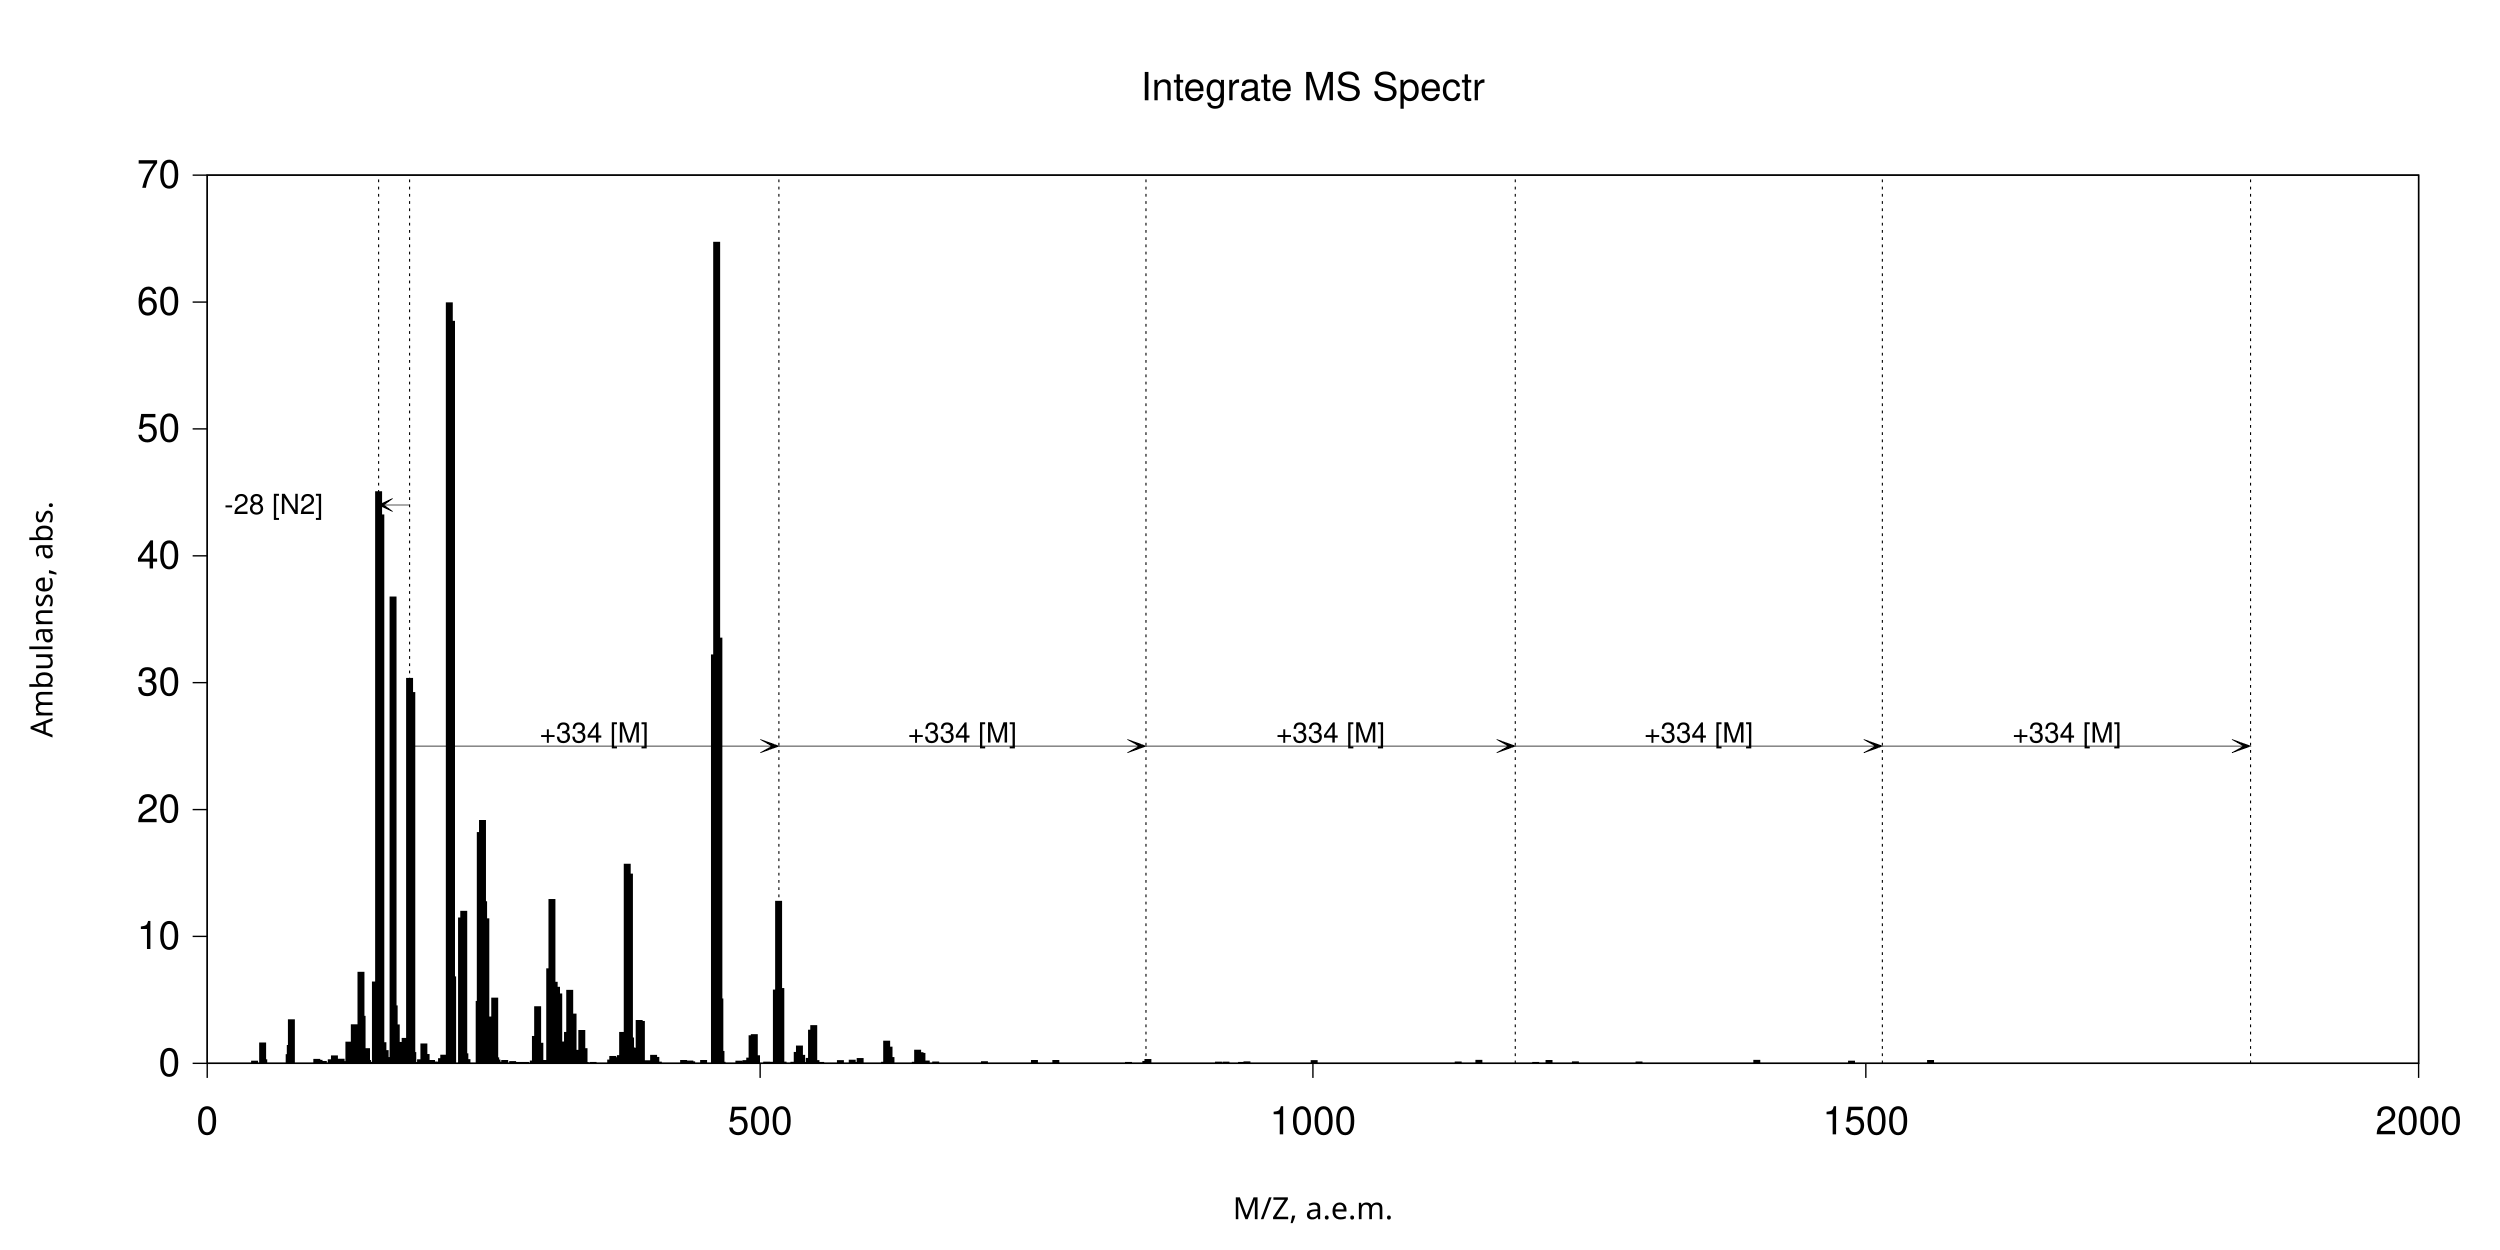
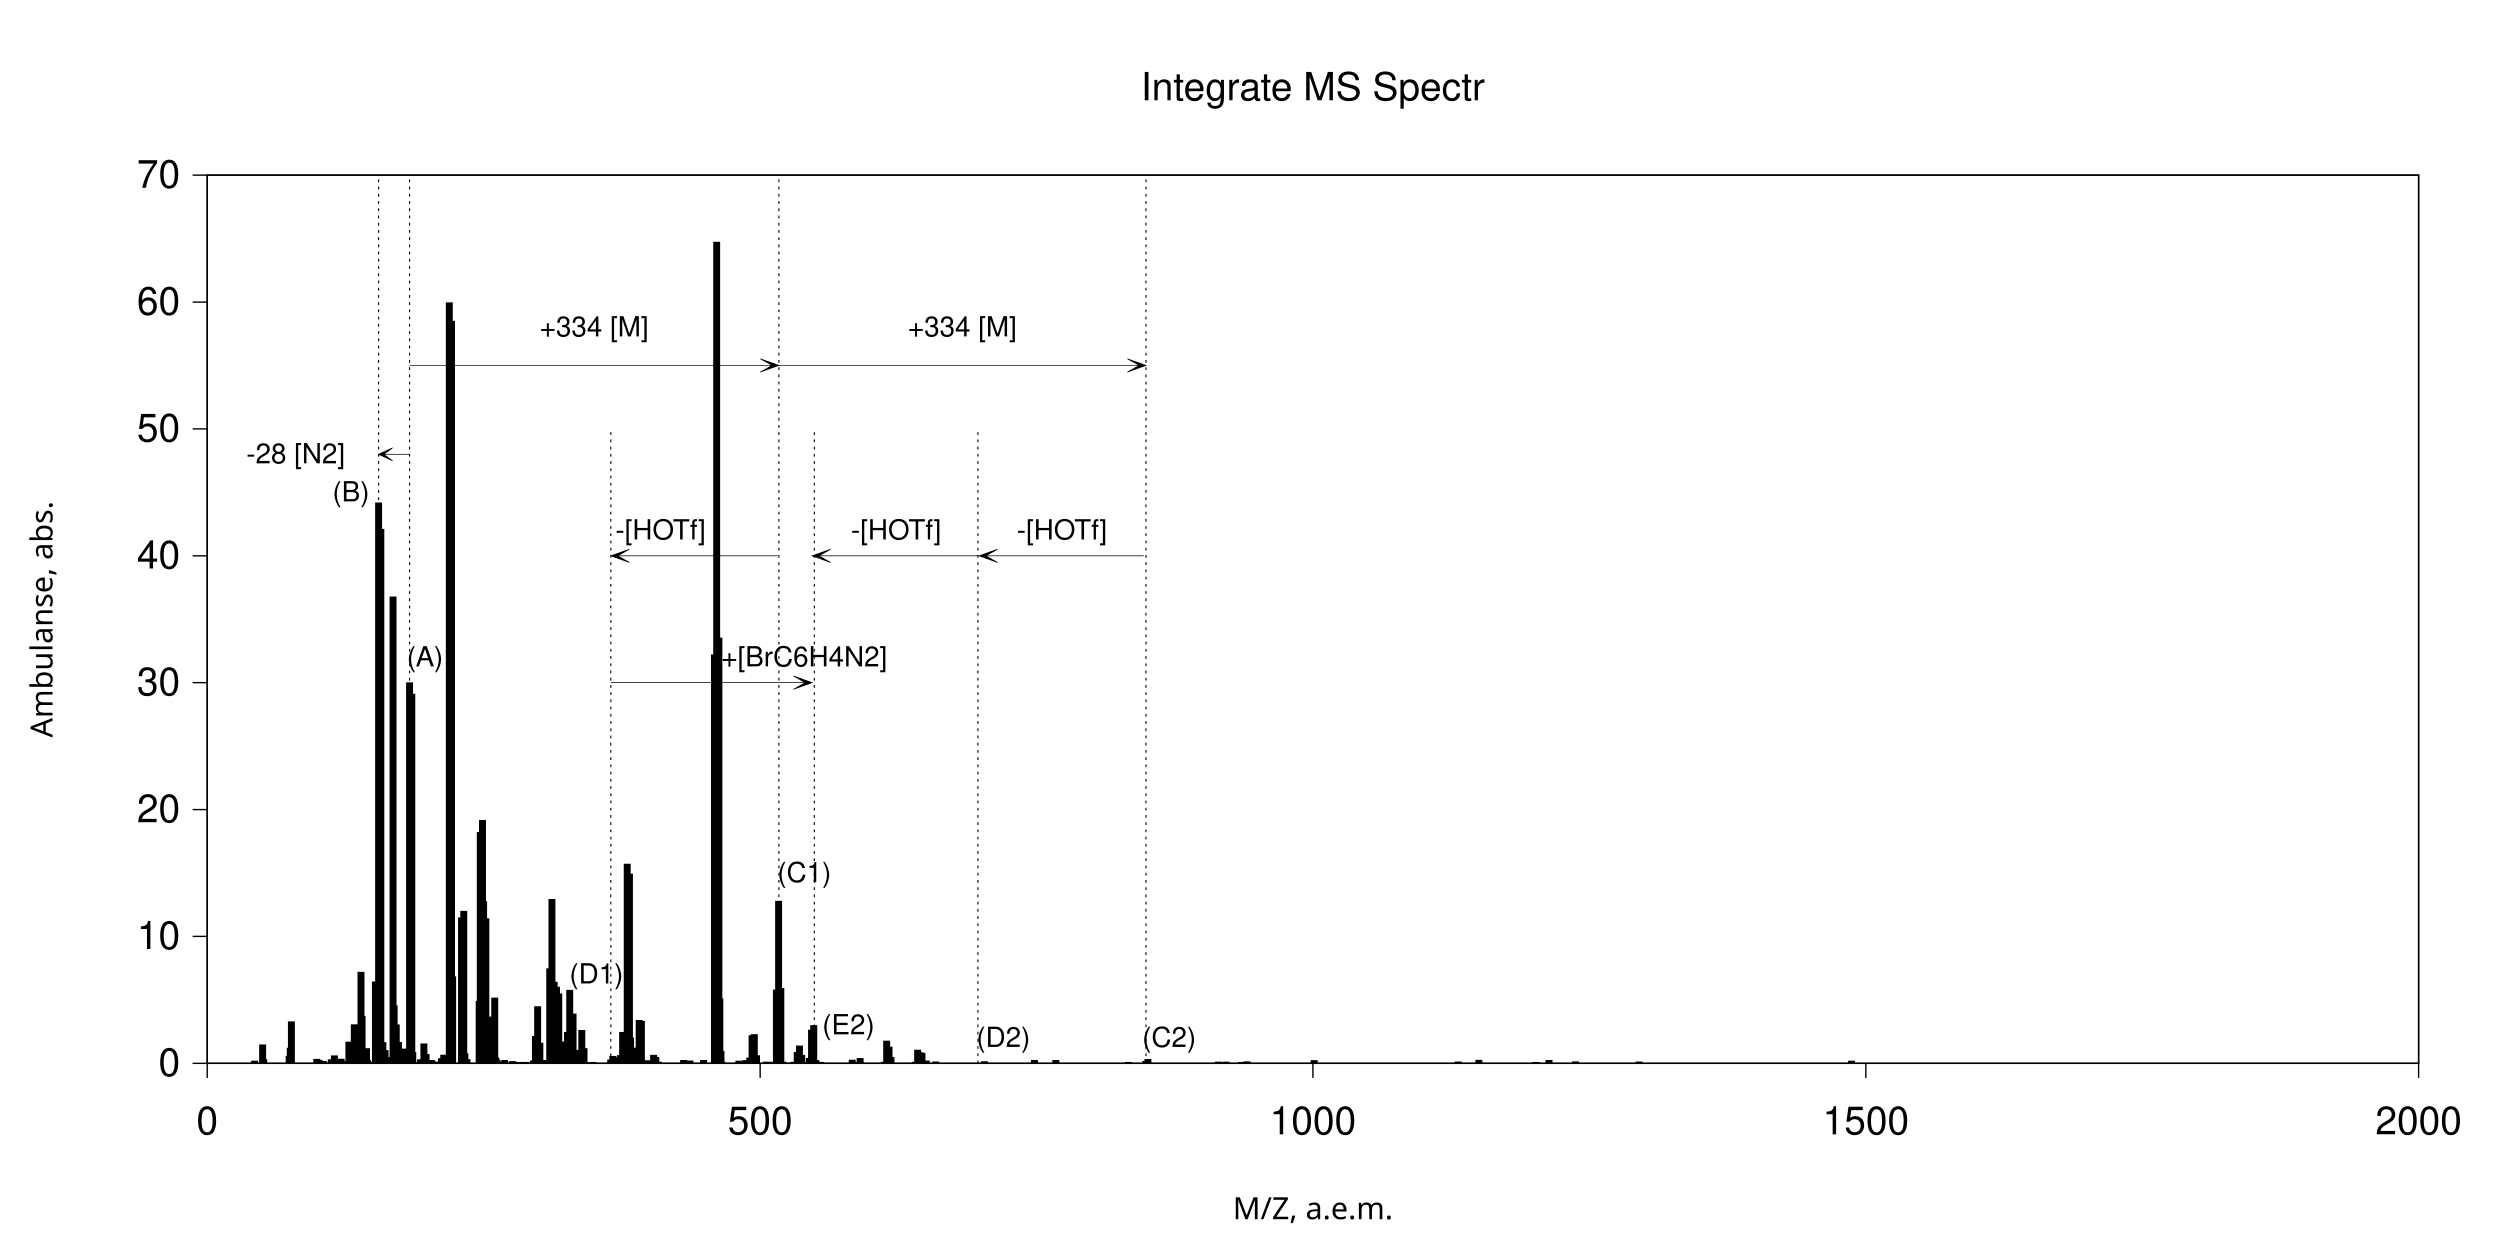
<svg xmlns="http://www.w3.org/2000/svg" xmlns:xlink="http://www.w3.org/1999/xlink" width="1800" height="900" viewBox="0 0 1800 900">
  <g id="gnuplot_canvas">
    <rect x="0" y="0" width="1800" height="900" fill="none" />
    <defs>
      <circle id="gpDot" r="0.5" stroke-width="0.5" />
      <path id="gpPt0" stroke-width="0.095" stroke="currentColor" d="M-1,0 h2 M0,-1 v2" />
      <path id="gpPt1" stroke-width="0.095" stroke="currentColor" d="M-1,-1 L1,1 M1,-1 L-1,1" />
      <path id="gpPt2" stroke-width="0.095" stroke="currentColor" d="M-1,0 L1,0 M0,-1 L0,1 M-1,-1 L1,1 M-1,1 L1,-1" />
      <rect id="gpPt3" stroke-width="0.095" stroke="currentColor" x="-1" y="-1" width="2" height="2" />
      <rect id="gpPt4" stroke-width="0.095" stroke="currentColor" fill="currentColor" x="-1" y="-1" width="2" height="2" />
      <circle id="gpPt5" stroke-width="0.095" stroke="currentColor" cx="0" cy="0" r="1" />
      <use xlink:href="#gpPt5" id="gpPt6" fill="currentColor" stroke="none" />
      <path id="gpPt7" stroke-width="0.095" stroke="currentColor" d="M0,-1.33 L-1.33,0.67 L1.33,0.67 z" />
      <use xlink:href="#gpPt7" id="gpPt8" fill="currentColor" stroke="none" />
      <use xlink:href="#gpPt7" id="gpPt9" stroke="currentColor" transform="rotate(180)" />
      <use xlink:href="#gpPt9" id="gpPt10" fill="currentColor" stroke="none" />
      <use xlink:href="#gpPt3" id="gpPt11" stroke="currentColor" transform="rotate(45)" />
      <use xlink:href="#gpPt11" id="gpPt12" fill="currentColor" stroke="none" />
      <path id="gpPt13" stroke-width="0.095" stroke="currentColor" d="M0,1.330 L1.265,0.411 L0.782,-1.067 L-0.782,-1.076 L-1.265,0.411 z" />
      <use xlink:href="#gpPt13" id="gpPt14" fill="currentColor" stroke="none" />
      <filter id="textbox" filterUnits="objectBoundingBox" x="0" y="0" height="1" width="1">
        <feFlood flood-color="white" flood-opacity="1" result="bgnd" />
        <feComposite in="SourceGraphic" in2="bgnd" operator="atop" />
      </filter>
      <filter id="greybox" filterUnits="objectBoundingBox" x="0" y="0" height="1" width="1">
        <feFlood flood-color="lightgrey" flood-opacity="1" result="grey" />
        <feComposite in="SourceGraphic" in2="grey" operator="atop" />
      </filter>
    </defs>
    <g fill="none" color="white" stroke="currentColor" stroke-width="1.00" stroke-linecap="butt" stroke-linejoin="miter">
</g>
    <g fill="none" color="black" stroke="currentColor" stroke-width="1.00" stroke-linecap="butt" stroke-linejoin="miter">
      <path stroke="black" d="M149.2,765.6 L138.7,765.6  " />
      <g transform="translate(129.7,774.7)" stroke="none" fill="black" font-family="Helvetica" font-size="28.00" text-anchor="end">
        <text>
          <tspan font-family="Helvetica"> 0</tspan>
        </text>
      </g>
    </g>
    <g fill="none" color="black" stroke="currentColor" stroke-width="1.00" stroke-linecap="butt" stroke-linejoin="miter">
      <path stroke="black" d="M149.2,674.2 L138.7,674.2  " />
      <g transform="translate(129.7,683.3)" stroke="none" fill="black" font-family="Helvetica" font-size="28.00" text-anchor="end">
        <text>
          <tspan font-family="Helvetica"> 10</tspan>
        </text>
      </g>
    </g>
    <g fill="none" color="black" stroke="currentColor" stroke-width="1.00" stroke-linecap="butt" stroke-linejoin="miter">
      <path stroke="black" d="M149.2,582.9 L138.7,582.9  " />
      <g transform="translate(129.7,592.0)" stroke="none" fill="black" font-family="Helvetica" font-size="28.00" text-anchor="end">
        <text>
          <tspan font-family="Helvetica"> 20</tspan>
        </text>
      </g>
    </g>
    <g fill="none" color="black" stroke="currentColor" stroke-width="1.00" stroke-linecap="butt" stroke-linejoin="miter">
      <path stroke="black" d="M149.2,491.5 L138.7,491.5  " />
      <g transform="translate(129.7,500.6)" stroke="none" fill="black" font-family="Helvetica" font-size="28.00" text-anchor="end">
        <text>
          <tspan font-family="Helvetica"> 30</tspan>
        </text>
      </g>
    </g>
    <g fill="none" color="black" stroke="currentColor" stroke-width="1.00" stroke-linecap="butt" stroke-linejoin="miter">
      <path stroke="black" d="M149.2,400.2 L138.7,400.2  " />
      <g transform="translate(129.7,409.3)" stroke="none" fill="black" font-family="Helvetica" font-size="28.00" text-anchor="end">
        <text>
          <tspan font-family="Helvetica"> 40</tspan>
        </text>
      </g>
    </g>
    <g fill="none" color="black" stroke="currentColor" stroke-width="1.00" stroke-linecap="butt" stroke-linejoin="miter">
      <path stroke="black" d="M149.2,308.8 L138.7,308.8  " />
      <g transform="translate(129.7,317.9)" stroke="none" fill="black" font-family="Helvetica" font-size="28.00" text-anchor="end">
        <text>
          <tspan font-family="Helvetica"> 50</tspan>
        </text>
      </g>
    </g>
    <g fill="none" color="black" stroke="currentColor" stroke-width="1.00" stroke-linecap="butt" stroke-linejoin="miter">
      <path stroke="black" d="M149.2,217.5 L138.7,217.5  " />
      <g transform="translate(129.7,226.6)" stroke="none" fill="black" font-family="Helvetica" font-size="28.00" text-anchor="end">
        <text>
          <tspan font-family="Helvetica"> 60</tspan>
        </text>
      </g>
    </g>
    <g fill="none" color="black" stroke="currentColor" stroke-width="1.00" stroke-linecap="butt" stroke-linejoin="miter">
      <path stroke="black" d="M149.2,126.1 L138.7,126.1  " />
      <g transform="translate(129.7,135.2)" stroke="none" fill="black" font-family="Helvetica" font-size="28.00" text-anchor="end">
        <text>
          <tspan font-family="Helvetica"> 70</tspan>
        </text>
      </g>
    </g>
    <g fill="none" color="black" stroke="currentColor" stroke-width="1.00" stroke-linecap="butt" stroke-linejoin="miter">
      <path stroke="black" d="M149.2,765.6 L149.2,776.1  " />
      <g transform="translate(149.2,816.7)" stroke="none" fill="black" font-family="Helvetica" font-size="28.00" text-anchor="middle">
        <text>
          <tspan font-family="Helvetica"> 0</tspan>
        </text>
      </g>
    </g>
    <g fill="none" color="black" stroke="currentColor" stroke-width="1.00" stroke-linecap="butt" stroke-linejoin="miter">
      <path stroke="black" d="M547.3,765.6 L547.3,776.1  " />
      <g transform="translate(547.3,816.7)" stroke="none" fill="black" font-family="Helvetica" font-size="28.00" text-anchor="middle">
        <text>
          <tspan font-family="Helvetica"> 500</tspan>
        </text>
      </g>
    </g>
    <g fill="none" color="black" stroke="currentColor" stroke-width="1.00" stroke-linecap="butt" stroke-linejoin="miter">
      <path stroke="black" d="M945.3,765.6 L945.3,776.1  " />
      <g transform="translate(945.3,816.7)" stroke="none" fill="black" font-family="Helvetica" font-size="28.00" text-anchor="middle">
        <text>
          <tspan font-family="Helvetica"> 1000</tspan>
        </text>
      </g>
    </g>
    <g fill="none" color="black" stroke="currentColor" stroke-width="1.00" stroke-linecap="butt" stroke-linejoin="miter">
      <path stroke="black" d="M1343.4,765.6 L1343.4,776.1  " />
      <g transform="translate(1343.4,816.7)" stroke="none" fill="black" font-family="Helvetica" font-size="28.00" text-anchor="middle">
        <text>
          <tspan font-family="Helvetica"> 1500</tspan>
        </text>
      </g>
    </g>
    <g fill="none" color="black" stroke="currentColor" stroke-width="1.00" stroke-linecap="butt" stroke-linejoin="miter">
      <path stroke="black" d="M1741.4,765.6 L1741.4,776.1  " />
      <g transform="translate(1741.4,816.7)" stroke="none" fill="black" font-family="Helvetica" font-size="28.00" text-anchor="middle">
        <text>
          <tspan font-family="Helvetica"> 2000</tspan>
        </text>
      </g>
    </g>
    <g fill="none" color="black" stroke="currentColor" stroke-width="1.00" stroke-linecap="butt" stroke-linejoin="miter">
</g>
    <g fill="none" color="black" stroke="currentColor" stroke-width="1.00" stroke-linecap="butt" stroke-linejoin="miter">
      <path stroke="black" d="M149.2,126.1 L149.2,765.6 L1741.4,765.6 L1741.4,126.1 L149.2,126.1 Z  " />
-       <g transform="translate(197.0,370.1)" stroke="none" fill="black" font-family="Helvetica" font-size="20.00" text-anchor="middle">
+       <g transform="translate(252.7,361.0)" stroke="none" fill="black" font-family="Helvetica" font-size="20.00" text-anchor="middle">
+         <text>
+           <tspan font-family="Helvetica">(B)</tspan>
+         </text>
+       </g>
+       <g transform="translate(306.0,479.8)" stroke="none" fill="black" font-family="Helvetica" font-size="20.00" text-anchor="middle">
+         <text>
+           <tspan font-family="Helvetica">(A)</tspan>
+         </text>
+       </g>
+       <g transform="translate(579.1,635.1)" stroke="none" fill="black" font-family="Helvetica" font-size="20.00" text-anchor="middle">
+         <text>
+           <tspan font-family="Helvetica">(C1)</tspan>
+         </text>
+       </g>
+       <g transform="translate(841.8,753.8)" stroke="none" fill="black" font-family="Helvetica" font-size="20.00" text-anchor="middle">
+         <text>
+           <tspan font-family="Helvetica">(C2)</tspan>
+         </text>
+       </g>
+       <g transform="translate(429.4,708.1)" stroke="none" fill="black" font-family="Helvetica" font-size="20.00" text-anchor="middle">
+         <text>
+           <tspan font-family="Helvetica">(D1)</tspan>
+         </text>
+       </g>
+       <g transform="translate(610.9,744.7)" stroke="none" fill="black" font-family="Helvetica" font-size="20.00" text-anchor="middle">
+         <text>
+           <tspan font-family="Helvetica">(E2)</tspan>
+         </text>
+       </g>
+       <g transform="translate(722.4,753.8)" stroke="none" fill="black" font-family="Helvetica" font-size="20.00" text-anchor="middle">
+         <text>
+           <tspan font-family="Helvetica">(D2)</tspan>
+         </text>
+       </g>
+       <g transform="translate(212.9,333.6)" stroke="none" fill="black" font-family="Helvetica" font-size="20.00" text-anchor="middle">
        <text>
          <tspan font-family="Helvetica">-28 [N2]</tspan>
        </text>
      </g>
-       <g transform="translate(427.8,534.6)" stroke="none" fill="black" font-family="Helvetica" font-size="20.00" text-anchor="middle">
+       <g transform="translate(427.8,242.2)" stroke="none" fill="black" font-family="Helvetica" font-size="20.00" text-anchor="middle">
        <text>
          <tspan font-family="Helvetica">+334 [M]</tspan>
        </text>
      </g>
-       <g transform="translate(692.9,534.6)" stroke="none" fill="black" font-family="Helvetica" font-size="20.00" text-anchor="middle">
+       <g transform="translate(692.9,242.2)" stroke="none" fill="black" font-family="Helvetica" font-size="20.00" text-anchor="middle">
        <text>
          <tspan font-family="Helvetica">+334 [M]</tspan>
        </text>
      </g>
-       <g transform="translate(958.0,534.6)" stroke="none" fill="black" font-family="Helvetica" font-size="20.00" text-anchor="middle">
-         <text>
-           <tspan font-family="Helvetica">+334 [M]</tspan>
-         </text>
-       </g>
-       <g transform="translate(1223.1,534.6)" stroke="none" fill="black" font-family="Helvetica" font-size="20.00" text-anchor="middle">
-         <text>
-           <tspan font-family="Helvetica">+334 [M]</tspan>
-         </text>
-       </g>
-       <g transform="translate(1488.2,534.6)" stroke="none" fill="black" font-family="Helvetica" font-size="20.00" text-anchor="middle">
-         <text>
-           <tspan font-family="Helvetica">+334 [M]</tspan>
+       <g transform="translate(475.6,388.4)" stroke="none" fill="black" font-family="Helvetica" font-size="20.00" text-anchor="middle">
+         <text>
+           <tspan font-family="Helvetica">-[HOTf]</tspan>
+         </text>
+       </g>
+       <g transform="translate(764.6,388.4)" stroke="none" fill="black" font-family="Helvetica" font-size="20.00" text-anchor="middle">
+         <text>
+           <tspan font-family="Helvetica">-[HOTf]</tspan>
+         </text>
+       </g>
+       <g transform="translate(645.2,388.4)" stroke="none" fill="black" font-family="Helvetica" font-size="20.00" text-anchor="middle">
+         <text>
+           <tspan font-family="Helvetica">-[HOTf]</tspan>
+         </text>
+       </g>
+       <g transform="translate(579.1,479.8)" stroke="none" fill="black" font-family="Helvetica" font-size="20.00" text-anchor="middle">
+         <text>
+           <tspan font-family="Helvetica">+[BrC6H4N2]</tspan>
        </text>
      </g>
    </g>
    <g fill="none" color="black" stroke="black" stroke-width="0.80" stroke-linecap="butt" stroke-linejoin="miter">
</g>
    <g fill="none" color="black" stroke="currentColor" stroke-width="0.80" stroke-linecap="butt" stroke-linejoin="miter">
      <path stroke="black" stroke-dasharray="2.0,3.2" d="M272.6,765.6 L272.6,126.1  " />
    </g>
    <g fill="none" color="black" stroke="currentColor" stroke-width="0.80" stroke-linecap="butt" stroke-linejoin="miter">
      <path stroke="black" stroke-dasharray="2.0,3.2" d="M294.9,765.6 L294.9,126.1  " />
    </g>
    <g fill="none" color="black" stroke="currentColor" stroke-width="0.80" stroke-linecap="butt" stroke-linejoin="miter">
      <path stroke="black" stroke-dasharray="2.0,3.2" d="M560.8,765.6 L560.8,126.1  " />
    </g>
    <g fill="none" color="black" stroke="currentColor" stroke-width="0.80" stroke-linecap="butt" stroke-linejoin="miter">
      <path stroke="black" stroke-dasharray="2.0,3.2" d="M825.1,765.6 L825.1,126.1  " />
    </g>
    <g fill="none" color="black" stroke="currentColor" stroke-width="0.80" stroke-linecap="butt" stroke-linejoin="miter">
-       <path stroke="black" stroke-dasharray="2.0,3.2" d="M1091.0,765.6 L1091.0,126.1  " />
-     </g>
-     <g fill="none" color="black" stroke="currentColor" stroke-width="0.80" stroke-linecap="butt" stroke-linejoin="miter">
-       <path stroke="black" stroke-dasharray="2.0,3.2" d="M1355.3,765.6 L1355.3,126.1  " />
-     </g>
-     <g fill="none" color="black" stroke="currentColor" stroke-width="0.80" stroke-linecap="butt" stroke-linejoin="miter">
-       <path stroke="black" stroke-dasharray="2.0,3.2" d="M1620.4,765.6 L1620.4,126.1  " />
+       <path stroke="black" stroke-dasharray="2.0,3.2" d="M439.8,765.6 L439.8,308.8  " />
+     </g>
+     <g fill="none" color="black" stroke="currentColor" stroke-width="0.80" stroke-linecap="butt" stroke-linejoin="miter">
+       <path stroke="black" stroke-dasharray="2.0,3.2" d="M586.3,765.6 L586.3,308.8  " />
+     </g>
+     <g fill="none" color="black" stroke="currentColor" stroke-width="0.80" stroke-linecap="butt" stroke-linejoin="miter">
+       <path stroke="black" stroke-dasharray="2.0,3.2" d="M704.1,765.6 L704.1,308.8  " />
    </g>
    <g fill="none" color="black" stroke="black" stroke-width="0.50" stroke-linecap="butt" stroke-linejoin="miter">
</g>
    <g fill="none" color="black" stroke="currentColor" stroke-width="0.50" stroke-linecap="butt" stroke-linejoin="miter">
      <g stroke="none" shape-rendering="crispEdges">
-         <polygon fill="black" points="276.3,363.6 282.7,368.3 272.6,363.6 282.7,358.9 276.3,363.6 " />
-       </g>
-       <path stroke="black" d="M276.3,363.6 L282.7,368.3 L272.6,363.6 L282.7,358.9 L276.3,363.6 M294.9,363.6 L276.3,363.6  " />
-     </g>
-     <g fill="none" color="black" stroke="currentColor" stroke-width="0.50" stroke-linecap="butt" stroke-linejoin="miter">
-       <g stroke="none" shape-rendering="crispEdges">
-         <polygon fill="black" points="555.9,537.2 547.4,532.4 560.8,537.2 547.4,542.0 555.9,537.2 " />
-       </g>
-       <path stroke="black" d="M555.9,537.2 L547.4,532.4 L560.8,537.2 L547.4,542.0 L555.9,537.2 M294.9,537.2 L555.9,537.2  " />
-     </g>
-     <g fill="none" color="black" stroke="currentColor" stroke-width="0.50" stroke-linecap="butt" stroke-linejoin="miter">
-       <g stroke="none" shape-rendering="crispEdges">
-         <polygon fill="black" points="820.2,537.2 811.7,532.4 825.1,537.2 811.7,542.0 820.2,537.2 " />
-       </g>
-       <path stroke="black" d="M820.2,537.2 L811.7,532.4 L825.1,537.2 L811.7,542.0 L820.2,537.2 M560.8,537.2 L820.2,537.2  " />
-     </g>
-     <g fill="none" color="black" stroke="currentColor" stroke-width="0.50" stroke-linecap="butt" stroke-linejoin="miter">
-       <g stroke="none" shape-rendering="crispEdges">
-         <polygon fill="black" points="1086.1,537.2 1077.6,532.4 1091.0,537.2 1077.6,542.0 1086.1,537.2 " />
-       </g>
-       <path stroke="black" d="M1086.1,537.2 L1077.6,532.4 L1091.0,537.2 L1077.6,542.0 L1086.1,537.2 M825.1,537.2 L1086.1,537.2  " />
-     </g>
-     <g fill="none" color="black" stroke="currentColor" stroke-width="0.50" stroke-linecap="butt" stroke-linejoin="miter">
-       <g stroke="none" shape-rendering="crispEdges">
-         <polygon fill="black" points="1350.4,537.2 1341.9,532.4 1355.3,537.2 1341.9,542.0 1350.4,537.2 " />
-       </g>
-       <path stroke="black" d="M1350.4,537.2 L1341.9,532.4 L1355.3,537.2 L1341.9,542.0 L1350.4,537.2 M1091.0,537.2 L1350.4,537.2  " />
-     </g>
-     <g fill="none" color="black" stroke="currentColor" stroke-width="0.50" stroke-linecap="butt" stroke-linejoin="miter">
-       <g stroke="none" shape-rendering="crispEdges">
-         <polygon fill="black" points="1615.5,537.2 1607.0,532.4 1620.4,537.2 1607.0,542.0 1615.5,537.2 " />
-       </g>
-       <path stroke="black" d="M1615.5,537.2 L1607.0,532.4 L1620.4,537.2 L1607.0,542.0 L1615.5,537.2 M1355.3,537.2 L1615.5,537.2  " />
+         <polygon fill="black" points="276.3,327.1 282.7,331.8 272.6,327.1 282.7,322.4 276.3,327.1 " />
+       </g>
+       <path stroke="black" d="M276.3,327.1 L282.7,331.8 L272.6,327.1 L282.7,322.4 L276.3,327.1 M294.9,327.1 L276.3,327.1  " />
+     </g>
+     <g fill="none" color="black" stroke="currentColor" stroke-width="0.50" stroke-linecap="butt" stroke-linejoin="miter">
+       <g stroke="none" shape-rendering="crispEdges">
+         <polygon fill="black" points="555.9,263.1 547.4,258.3 560.8,263.1 547.4,267.9 555.9,263.1 " />
+       </g>
+       <path stroke="black" d="M555.9,263.1 L547.4,258.3 L560.8,263.1 L547.4,267.9 L555.9,263.1 M294.9,263.1 L555.9,263.1  " />
+     </g>
+     <g fill="none" color="black" stroke="currentColor" stroke-width="0.50" stroke-linecap="butt" stroke-linejoin="miter">
+       <g stroke="none" shape-rendering="crispEdges">
+         <polygon fill="black" points="820.2,263.1 811.7,258.3 825.1,263.1 811.7,267.9 820.2,263.1 " />
+       </g>
+       <path stroke="black" d="M820.2,263.1 L811.7,258.3 L825.1,263.1 L811.7,267.9 L820.2,263.1 M560.8,263.1 L820.2,263.1  " />
+     </g>
+     <g fill="none" color="black" stroke="currentColor" stroke-width="0.50" stroke-linecap="butt" stroke-linejoin="miter">
+       <g stroke="none" shape-rendering="crispEdges">
+         <polygon fill="black" points="444.7,400.2 453.2,405.0 439.8,400.2 453.2,395.4 444.7,400.2 " />
+       </g>
+       <path stroke="black" d="M444.7,400.2 L453.2,405.0 L439.8,400.2 L453.2,395.4 L444.7,400.2 M560.0,400.2 L444.7,400.2  " />
+     </g>
+     <g fill="none" color="black" stroke="currentColor" stroke-width="0.50" stroke-linecap="butt" stroke-linejoin="miter">
+       <g stroke="none" shape-rendering="crispEdges">
+         <polygon fill="black" points="709.8,400.2 718.3,405.0 704.9,400.2 718.3,395.4 709.8,400.2 " />
+       </g>
+       <path stroke="black" d="M709.8,400.2 L718.3,405.0 L704.9,400.2 L718.3,395.4 L709.8,400.2 M823.5,400.2 L709.8,400.2  " />
+     </g>
+     <g fill="none" color="black" stroke="currentColor" stroke-width="0.50" stroke-linecap="butt" stroke-linejoin="miter">
+       <g stroke="none" shape-rendering="crispEdges">
+         <polygon fill="black" points="589.6,400.2 598.1,405.0 584.7,400.2 598.1,395.4 589.6,400.2 " />
+       </g>
+       <path stroke="black" d="M589.6,400.2 L598.1,405.0 L584.7,400.2 L598.1,395.4 L589.6,400.2 M704.9,400.2 L589.6,400.2  " />
+     </g>
+     <g fill="none" color="black" stroke="currentColor" stroke-width="0.50" stroke-linecap="butt" stroke-linejoin="miter">
+       <g stroke="none" shape-rendering="crispEdges">
+         <polygon fill="black" points="579.8,491.5 571.3,486.7 584.7,491.5 571.3,496.3 579.8,491.5 " />
+       </g>
+       <path stroke="black" d="M579.8,491.5 L571.3,486.7 L584.7,491.5 L571.3,496.3 L579.8,491.5 M439.8,491.5 L579.8,491.5  " />
    </g>
    <g fill="none" color="black" stroke="black" stroke-width="1.00" stroke-linecap="butt" stroke-linejoin="miter">
</g>
    <g fill="none" color="black" stroke="currentColor" stroke-width="1.00" stroke-linecap="butt" stroke-linejoin="miter">
      <g transform="translate(37.8,445.9) rotate(270)" stroke="none" fill="black" font-family="Helvetica-Bold" font-size="22.00" text-anchor="middle">
        <text>
          <tspan font-family="Helvetica-Bold">Ambulanse, abs.</tspan>
        </text>
      </g>
    </g>
    <g fill="none" color="black" stroke="currentColor" stroke-width="1.00" stroke-linecap="butt" stroke-linejoin="miter">
      <g transform="translate(945.3,877.8)" stroke="none" fill="black" font-family="Helvetica-Bold" font-size="22.00" text-anchor="middle">
        <text>
          <tspan font-family="Helvetica-Bold">M/Z, a.e.m.</tspan>
        </text>
      </g>
    </g>
    <g fill="none" color="black" stroke="currentColor" stroke-width="1.00" stroke-linecap="butt" stroke-linejoin="miter">
      <g transform="translate(945.3,72.2)" stroke="none" fill="black" font-family="Helvetica" font-size="28.00" text-anchor="middle">
        <text>
          <tspan font-family="Helvetica">Integrate MS Spectr</tspan>
        </text>
      </g>
    </g>
    <g id="gnuplot_plot_1">
      <g fill="none" color="white" stroke="black" stroke-width="5.00" stroke-linecap="butt" stroke-linejoin="miter">
</g>
      <g fill="none" color="black" stroke="currentColor" stroke-width="5.00" stroke-linecap="butt" stroke-linejoin="miter">
-         <path stroke="black" d="M183.3,765.6 L183.3,763.7 M189.1,765.6 L189.1,750.6 M189.9,765.6 L189.9,762.7 M208.2,765.6 L208.2,759.0   M209.0,765.6 L209.0,752.4 M209.8,765.6 L209.8,733.9 M228.1,765.6 L228.1,762.4 M229.7,765.6 L229.7,763.1   M232.8,765.6 L232.8,763.9 M238.5,765.6 L238.5,762.7 M240.8,765.6 L240.8,759.9 M245.6,765.6 L245.6,762.3   M249.6,765.6 L249.6,764.0 M251.2,765.6 L251.2,750.0 M252.0,765.6 L252.0,763.9 M253.5,765.6 L253.5,750.0   M255.1,765.6 L255.1,737.5 M255.2,765.6 L255.2,763.3 M255.9,765.6 L255.9,763.4 M256.8,765.6 L256.8,763.3   M259.9,765.6 L259.9,699.7 M260.7,765.6 L260.7,731.4 M261.5,765.6 L261.5,764.2 M263.0,765.6 L263.0,764.0   M263.9,765.6 L263.9,754.7 M264.6,765.6 L264.6,763.2 M268.7,765.6 L268.7,764.5 M270.3,765.6 L270.3,706.7   M271.1,765.6 L271.1,762.1 M272.6,765.6 L272.6,353.7 M273.4,765.6 L273.4,751.8 M274.2,765.6 L274.2,370.4   M275.0,765.6 L275.0,762.6 M275.7,765.6 L275.7,750.4 M277.3,765.6 L277.3,756.1 M281.4,765.6 L281.4,761.1   M282.2,765.6 L282.2,761.8 M283.0,765.6 L283.0,429.5 M283.8,765.6 L283.8,723.9 M284.6,765.6 L284.6,757.3   M285.3,765.6 L285.3,737.6 M286.1,765.6 L286.1,764.5 M286.9,765.6 L286.9,750.2 M288.6,765.6 L288.6,764.5   M290.9,765.6 L290.9,764.2 M291.7,765.6 L291.7,747.3 M294.2,765.6 L294.2,764.6 M294.9,765.6 L294.9,488.1   M295.7,765.6 L295.7,752.6 M296.5,765.6 L296.5,498.3 M297.2,765.6 L297.2,757.5 M301.0,765.6 L301.0,764.7   M301.3,765.6 L301.3,764.7 M302.8,765.6 L302.8,762.7 M304.5,765.6 L304.5,764.7 M305.2,765.6 L305.2,751.3   M306.8,765.6 L306.8,758.9 M307.6,765.6 L307.6,764.5 M310.7,765.6 L310.7,763.2 M312.4,765.6 L312.4,764.3   M313.2,765.6 L313.2,764.6 M314.7,765.6 L314.7,764.4 M317.9,765.6 L317.9,761.9 M319.5,765.6 L319.5,759.4   M320.4,765.6 L320.4,764.4 M322.0,765.6 L322.0,764.7 M323.0,765.6 L323.0,764.2 M323.5,765.6 L323.5,217.7   M324.3,765.6 L324.3,698.7 M325.1,765.6 L325.1,231.0 M325.9,765.6 L325.9,703.0 M332.3,765.6 L332.3,660.6   M333.1,765.6 L333.1,753.5 M333.9,765.6 L333.9,655.8 M334.7,765.6 L334.7,758.4 M335.2,765.6 L335.2,764.1   M336.2,765.6 L336.2,762.6 M345.0,765.6 L345.0,720.7 M345.8,765.6 L345.8,599.1 M346.6,765.6 L346.6,695.4   M347.4,765.6 L347.4,590.4 M348.2,765.6 L348.2,648.9 M349.0,765.6 L349.0,751.6 M349.8,765.6 L349.8,661.2   M350.6,765.6 L350.6,756.9 M353.0,765.6 L353.0,764.6 M354.5,765.6 L354.5,731.9 M355.4,765.6 L355.4,764.0   M356.2,765.6 L356.2,718.3 M356.9,765.6 L356.9,761.3 M357.8,765.6 L357.8,762.9 M360.2,765.6 L360.2,764.6   M361.8,765.6 L361.8,764.4 M363.4,765.6 L363.4,763.2 M369.1,765.6 L369.1,764.0 M373.7,765.6 L373.7,764.6   M378.4,765.6 L378.4,764.6 M384.0,765.6 L384.0,763.6 M385.5,765.6 L385.5,745.9 M386.3,765.6 L386.3,763.7   M387.1,765.6 L387.1,724.5 M387.9,765.6 L387.9,764.2 M388.7,765.6 L388.7,750.8 M392.6,765.6 L392.6,763.2   M395.1,765.6 L395.1,764.4 M395.8,765.6 L395.8,697.2 M396.7,765.6 L396.7,755.3 M397.4,765.6 L397.4,647.3   M398.2,765.6 L398.2,749.3 M399.0,765.6 L399.0,706.9 M399.8,765.6 L399.8,759.3 M400.7,765.6 L400.7,710.5   M401.5,765.6 L401.5,761.9 M402.3,765.6 L402.3,715.3 M403.1,765.6 L403.1,764.2 M403.9,765.6 L403.9,764.6   M405.5,765.6 L405.5,754.9 M406.3,765.6 L406.3,762.4 M407.1,765.6 L407.1,749.9 M408.6,765.6 L408.6,743.0   M409.3,765.6 L409.3,757.2 M410.2,765.6 L410.2,712.7 M411.0,765.6 L411.0,747.1 M411.8,765.6 L411.8,746.6   M412.6,765.6 L412.6,729.8 M413.4,765.6 L413.4,764.7 M414.1,765.6 L414.1,758.3 M417.4,765.6 L417.4,755.9   M418.9,765.6 L418.9,741.6 M419.7,765.6 L419.7,762.7 M420.5,765.6 L420.5,754.7 M421.4,765.6 L421.4,764.7   M427.0,765.6 L427.0,764.6 M439.7,765.6 L439.7,762.9 M441.2,765.6 L441.2,760.3 M446.0,765.6 L446.0,761.2   M446.7,765.6 L446.7,759.7 M447.6,765.6 L447.6,761.3 M448.3,765.6 L448.3,743.0 M449.2,765.6 L449.2,761.3   M449.9,765.6 L449.9,758.6 M451.6,765.6 L451.6,621.9 M452.4,765.6 L452.4,746.2 M453.2,765.6 L453.2,629.0   M454.0,765.6 L454.0,747.0 M454.8,765.6 L454.8,754.2 M456.4,765.6 L456.4,754.4 M458.0,765.6 L458.0,763.6   M458.6,765.6 L458.6,756.4 M460.2,765.6 L460.2,734.4 M461.0,765.6 L461.0,762.4 M461.8,765.6 L461.8,735.1   M463.4,765.6 L463.4,763.4 M467.5,765.6 L467.5,763.6 M468.3,765.6 L468.3,763.4 M469.9,765.6 L469.9,763.6   M470.6,765.6 L470.6,759.5 M471.4,765.6 L471.4,764.6 M472.2,765.6 L472.2,761.0 M474.0,765.6 L474.0,764.4   M492.2,765.6 L492.2,763.2 M496.7,765.6 L496.7,763.6 M498.0,765.6 L498.0,764.2 M506.6,765.6 L506.6,763.2   M514.4,765.6 L514.4,471.2 M515.1,765.6 L515.1,723.3 M516.0,765.6 L516.0,174.1 M516.7,765.6 L516.7,671.9   M517.6,765.6 L517.6,459.1 M518.3,765.6 L518.3,718.9 M519.1,765.6 L519.1,756.7 M519.9,765.6 L519.9,764.5   M532.0,765.6 L532.0,763.7 M532.6,765.6 L532.6,764.5 M537.1,765.6 L537.1,763.3 M539.8,765.6 L539.8,761.5   M541.5,765.6 L541.5,745.4 M542.2,765.6 L542.2,764.6 M543.1,765.6 L543.1,744.6 M544.7,765.6 L544.7,759.8   M552.0,765.6 L552.0,764.4 M555.6,765.6 L555.6,764.5 M559.0,765.6 L559.0,712.5 M559.7,765.6 L559.7,763.3   M560.6,765.6 L560.6,648.6 M561.3,765.6 L561.3,758.0 M562.2,765.6 L562.2,711.4 M563.8,765.6 L563.8,764.4   M571.6,765.6 L571.6,764.5 M574.0,765.6 L574.0,757.4 M574.8,765.6 L574.8,764.5 M575.6,765.6 L575.6,752.8   M576.5,765.6 L576.5,764.7 M577.2,765.6 L577.2,759.5 M578.1,765.6 L578.1,764.7 M582.7,765.6 L582.7,761.7   M584.3,765.6 L584.3,741.4 M585.0,765.6 L585.0,763.4 M585.9,765.6 L585.9,738.1 M587.5,765.6 L587.5,763.3   M590.9,765.6 L590.9,764.6 M605.1,765.6 L605.1,763.3 M613.6,765.6 L613.6,763.0 M614.4,765.6 L614.4,764.6   M619.3,765.6 L619.3,761.8 M636.9,765.6 L636.9,764.5 M638.4,765.6 L638.4,749.3 M639.1,765.6 L639.1,764.6   M640.1,765.6 L640.1,753.6 M640.9,765.6 L640.9,764.4 M641.5,765.6 L641.5,761.1 M659.0,765.6 L659.0,764.5   M660.7,765.6 L660.7,755.8 M662.4,765.6 L662.4,757.6 M663.0,765.6 L663.0,764.5 M663.8,765.6 L663.8,758.1   M665.4,765.6 L665.4,763.6 M666.2,765.6 L666.2,764.4 M666.9,765.6 L666.9,763.6 M673.7,765.6 L673.7,764.3   M708.8,765.6 L708.8,764.1 M744.8,765.6 L744.8,763.2 M760.2,765.6 L760.2,763.2 M812.5,765.6 L812.5,764.6   M825.0,765.6 L825.0,763.9 M826.5,765.6 L826.5,762.5 M877.3,765.6 L877.3,764.4 M882.7,765.6 L882.7,764.4   M893.9,765.6 L893.9,764.6 M897.8,765.6 L897.8,764.2 M946.2,765.6 L946.2,763.3 M1049.9,765.6 L1049.9,764.3   M1064.8,765.6 L1064.8,763.1 M1105.7,765.6 L1105.7,764.6 M1115.3,765.6 L1115.3,763.2 M1134.3,765.6 L1134.3,764.2   M1180.1,765.6 L1180.1,764.3 M1264.9,765.6 L1264.9,763.1 M1333.1,765.6 L1333.1,763.7 M1390.0,765.6 L1390.0,763.2    " />
+         <path stroke="black" d="M183.3,765.6 L183.3,763.7 M189.1,765.6 L189.1,752.0 M189.9,765.6 L189.9,762.7 M208.2,765.6 L208.2,760.2   M209.0,765.6 L209.0,754.4 M209.8,765.6 L209.8,735.4 M228.1,765.6 L228.1,762.4 M229.7,765.6 L229.7,763.1   M232.8,765.6 L232.8,763.9 M238.5,765.6 L238.5,762.7 M240.8,765.6 L240.8,759.9 M245.6,765.6 L245.6,762.3   M249.6,765.6 L249.6,764.0 M251.2,765.6 L251.2,750.0 M252.0,765.6 L252.0,763.9 M253.5,765.6 L253.5,750.0   M255.1,765.6 L255.1,737.5 M255.2,765.6 L255.2,763.3 M255.9,765.6 L255.9,763.4 M256.8,765.6 L256.8,763.3   M259.9,765.6 L259.9,699.7 M260.7,765.6 L260.7,731.4 M261.5,765.6 L261.5,764.2 M263.0,765.6 L263.0,764.0   M263.9,765.6 L263.9,754.7 M264.6,765.6 L264.6,763.2 M268.7,765.6 L268.7,764.5 M270.3,765.6 L270.3,706.7   M271.1,765.6 L271.1,762.1 M272.6,765.6 L272.6,361.8 M273.4,765.6 L273.4,751.8 M274.2,765.6 L274.2,380.8   M275.0,765.6 L275.0,762.6 M275.7,765.6 L275.7,750.4 M277.3,765.6 L277.3,756.1 M281.4,765.6 L281.4,761.1   M282.2,765.6 L282.2,761.8 M283.0,765.6 L283.0,429.5 M283.8,765.6 L283.8,723.9 M284.6,765.6 L284.6,757.3   M285.3,765.6 L285.3,737.6 M286.1,765.6 L286.1,764.5 M286.9,765.6 L286.9,750.2 M288.6,765.6 L288.6,764.5   M290.9,765.6 L290.9,764.2 M291.7,765.6 L291.7,755.0 M294.2,765.6 L294.2,764.6 M294.9,765.6 L294.9,491.3   M295.7,765.6 L295.7,752.6 M296.5,765.6 L296.5,499.5 M297.2,765.6 L297.2,757.5 M301.0,765.6 L301.0,764.7   M301.3,765.6 L301.3,764.7 M302.8,765.6 L302.8,762.7 M304.5,765.6 L304.5,764.7 M305.2,765.6 L305.2,751.3   M306.8,765.6 L306.8,758.9 M307.6,765.6 L307.6,764.5 M310.7,765.6 L310.7,763.2 M312.4,765.6 L312.4,764.3   M313.2,765.6 L313.2,764.6 M314.7,765.6 L314.7,764.4 M317.9,765.6 L317.9,761.9 M319.5,765.6 L319.5,759.4   M320.4,765.6 L320.4,764.4 M322.0,765.6 L322.0,764.7 M323.0,765.6 L323.0,764.2 M323.5,765.6 L323.5,217.7   M324.3,765.6 L324.3,698.7 M325.1,765.6 L325.1,231.0 M325.9,765.6 L325.9,703.0 M332.3,765.6 L332.3,660.6   M333.1,765.6 L333.1,753.5 M333.9,765.6 L333.9,655.8 M334.7,765.6 L334.7,758.4 M335.2,765.6 L335.2,764.1   M336.2,765.6 L336.2,762.6 M345.0,765.6 L345.0,720.7 M345.8,765.6 L345.8,599.1 M346.6,765.6 L346.6,695.4   M347.4,765.6 L347.4,590.4 M348.2,765.6 L348.2,648.9 M349.0,765.6 L349.0,751.6 M349.8,765.6 L349.8,661.2   M350.6,765.6 L350.6,756.9 M353.0,765.6 L353.0,764.6 M354.5,765.6 L354.5,731.9 M355.4,765.6 L355.4,764.0   M356.2,765.6 L356.2,718.3 M356.9,765.6 L356.9,761.3 M357.8,765.6 L357.8,762.9 M360.2,765.6 L360.2,764.6   M361.8,765.6 L361.8,764.4 M363.4,765.6 L363.4,763.2 M369.1,765.6 L369.1,764.0 M373.7,765.6 L373.7,764.6   M378.4,765.6 L378.4,764.6 M384.0,765.6 L384.0,763.6 M385.5,765.6 L385.5,745.9 M386.3,765.6 L386.3,763.7   M387.1,765.6 L387.1,724.5 M387.9,765.6 L387.9,764.2 M388.7,765.6 L388.7,750.8 M392.6,765.6 L392.6,763.2   M395.1,765.6 L395.1,764.4 M395.8,765.6 L395.8,697.2 M396.7,765.6 L396.7,755.3 M397.4,765.6 L397.4,647.3   M398.2,765.6 L398.2,749.3 M399.0,765.6 L399.0,706.9 M399.8,765.6 L399.8,759.3 M400.7,765.6 L400.7,710.5   M401.5,765.6 L401.5,761.9 M402.3,765.6 L402.3,715.3 M403.1,765.6 L403.1,764.2 M403.9,765.6 L403.9,764.6   M405.5,765.6 L405.5,754.9 M406.3,765.6 L406.3,762.4 M407.1,765.6 L407.1,749.9 M408.6,765.6 L408.6,743.0   M409.3,765.6 L409.3,757.2 M410.2,765.6 L410.2,712.7 M411.0,765.6 L411.0,747.1 M411.8,765.6 L411.8,746.6   M412.6,765.6 L412.6,729.8 M413.4,765.6 L413.4,764.7 M414.1,765.6 L414.1,758.3 M417.4,765.6 L417.4,755.9   M418.9,765.6 L418.9,741.6 M419.7,765.6 L419.7,762.7 M420.5,765.6 L420.5,754.7 M421.4,765.6 L421.4,764.7   M427.0,765.6 L427.0,764.6 M439.7,765.6 L439.7,762.9 M441.2,765.6 L441.2,760.3 M446.0,765.6 L446.0,761.2   M446.7,765.6 L446.7,759.7 M447.6,765.6 L447.6,761.3 M448.3,765.6 L448.3,743.0 M449.2,765.6 L449.2,761.3   M449.9,765.6 L449.9,758.6 M451.6,765.6 L451.6,621.9 M452.4,765.6 L452.4,746.2 M453.2,765.6 L453.2,629.0   M454.0,765.6 L454.0,747.0 M454.8,765.6 L454.8,754.2 M456.4,765.6 L456.4,754.4 M458.0,765.6 L458.0,763.6   M458.6,765.6 L458.6,756.4 M460.2,765.6 L460.2,734.4 M461.0,765.6 L461.0,762.4 M461.8,765.6 L461.8,735.1   M463.4,765.6 L463.4,763.4 M467.5,765.6 L467.5,763.6 M468.3,765.6 L468.3,763.4 M469.9,765.6 L469.9,763.6   M470.6,765.6 L470.6,759.5 M471.4,765.6 L471.4,764.6 M472.2,765.6 L472.2,761.0 M474.0,765.6 L474.0,764.4   M492.2,765.6 L492.2,763.2 M496.7,765.6 L496.7,763.6 M506.6,765.6 L506.6,763.2 M514.4,765.6 L514.4,471.2   M515.1,765.6 L515.1,723.3 M516.0,765.6 L516.0,174.1 M516.7,765.6 L516.7,671.9 M517.6,765.6 L517.6,459.1   M518.3,765.6 L518.3,718.9 M519.1,765.6 L519.1,756.7 M519.9,765.6 L519.9,764.5 M532.0,765.6 L532.0,763.7   M532.6,765.6 L532.6,764.5 M537.1,765.6 L537.1,763.3 M539.8,765.6 L539.8,761.5 M541.5,765.6 L541.5,745.4   M542.2,765.6 L542.2,764.6 M543.1,765.6 L543.1,744.6 M544.7,765.6 L544.7,759.8 M552.0,765.6 L552.0,764.4   M555.6,765.6 L555.6,764.5 M559.0,765.6 L559.0,712.5 M559.7,765.6 L559.7,763.3 M560.6,765.6 L560.6,648.6   M561.3,765.6 L561.3,758.0 M562.2,765.6 L562.2,711.4 M563.8,765.6 L563.8,764.4 M571.6,765.6 L571.6,764.5   M574.0,765.6 L574.0,757.4 M574.8,765.6 L574.8,764.5 M575.6,765.6 L575.6,752.8 M576.5,765.6 L576.5,764.7   M577.2,765.6 L577.2,759.5 M578.1,765.6 L578.1,764.7 M582.7,765.6 L582.7,761.7 M584.3,765.6 L584.3,741.4   M585.0,765.6 L585.0,763.4 M585.9,765.6 L585.9,738.1 M587.5,765.6 L587.5,763.3 M590.9,765.6 L590.9,764.6   M613.6,765.6 L613.6,763.0 M614.4,765.6 L614.4,764.6 M619.3,765.6 L619.3,761.8 M636.9,765.6 L636.9,764.5   M638.4,765.6 L638.4,749.3 M639.1,765.6 L639.1,764.6 M640.1,765.6 L640.1,753.6 M640.9,765.6 L640.9,764.4   M641.5,765.6 L641.5,761.1 M659.0,765.6 L659.0,764.5 M660.7,765.6 L660.7,755.8 M662.4,765.6 L662.4,757.6   M663.0,765.6 L663.0,764.5 M663.8,765.6 L663.8,758.1 M665.4,765.6 L665.4,763.6 M666.2,765.6 L666.2,764.4   M666.9,765.6 L666.9,763.6 M673.7,765.6 L673.7,764.3 M708.8,765.6 L708.8,764.1 M744.8,765.6 L744.8,763.2   M760.2,765.6 L760.2,763.2 M812.5,765.6 L812.5,764.6 M825.0,765.6 L825.0,763.9 M826.5,765.6 L826.5,762.5   M877.3,765.6 L877.3,764.4 M882.7,765.6 L882.7,764.4 M893.9,765.6 L893.9,764.6 M897.8,765.6 L897.8,764.2   M946.2,765.6 L946.2,763.3 M1049.9,765.6 L1049.9,764.3 M1064.8,765.6 L1064.8,763.1 M1105.7,765.6 L1105.7,764.6   M1115.3,765.6 L1115.3,763.2 M1134.3,765.6 L1134.3,764.2 M1180.1,765.6 L1180.1,764.3 M1333.1,765.6 L1333.1,763.7    " />
      </g>
    </g>
    <g fill="none" color="white" stroke="black" stroke-width="2.00" stroke-linecap="butt" stroke-linejoin="miter">
</g>
    <g fill="none" color="black" stroke="currentColor" stroke-width="2.00" stroke-linecap="butt" stroke-linejoin="miter">
</g>
    <g fill="none" color="black" stroke="black" stroke-width="1.00" stroke-linecap="butt" stroke-linejoin="miter">
</g>
    <g fill="none" color="black" stroke="currentColor" stroke-width="1.00" stroke-linecap="butt" stroke-linejoin="miter">
      <path stroke="black" d="M149.2,126.1 L149.2,765.6 L1741.4,765.6 L1741.4,126.1 L149.2,126.1 Z  " />
    </g>
    <g fill="none" color="black" stroke="currentColor" stroke-width="1.00" stroke-linecap="butt" stroke-linejoin="miter">
</g>
  </g>
</svg>
